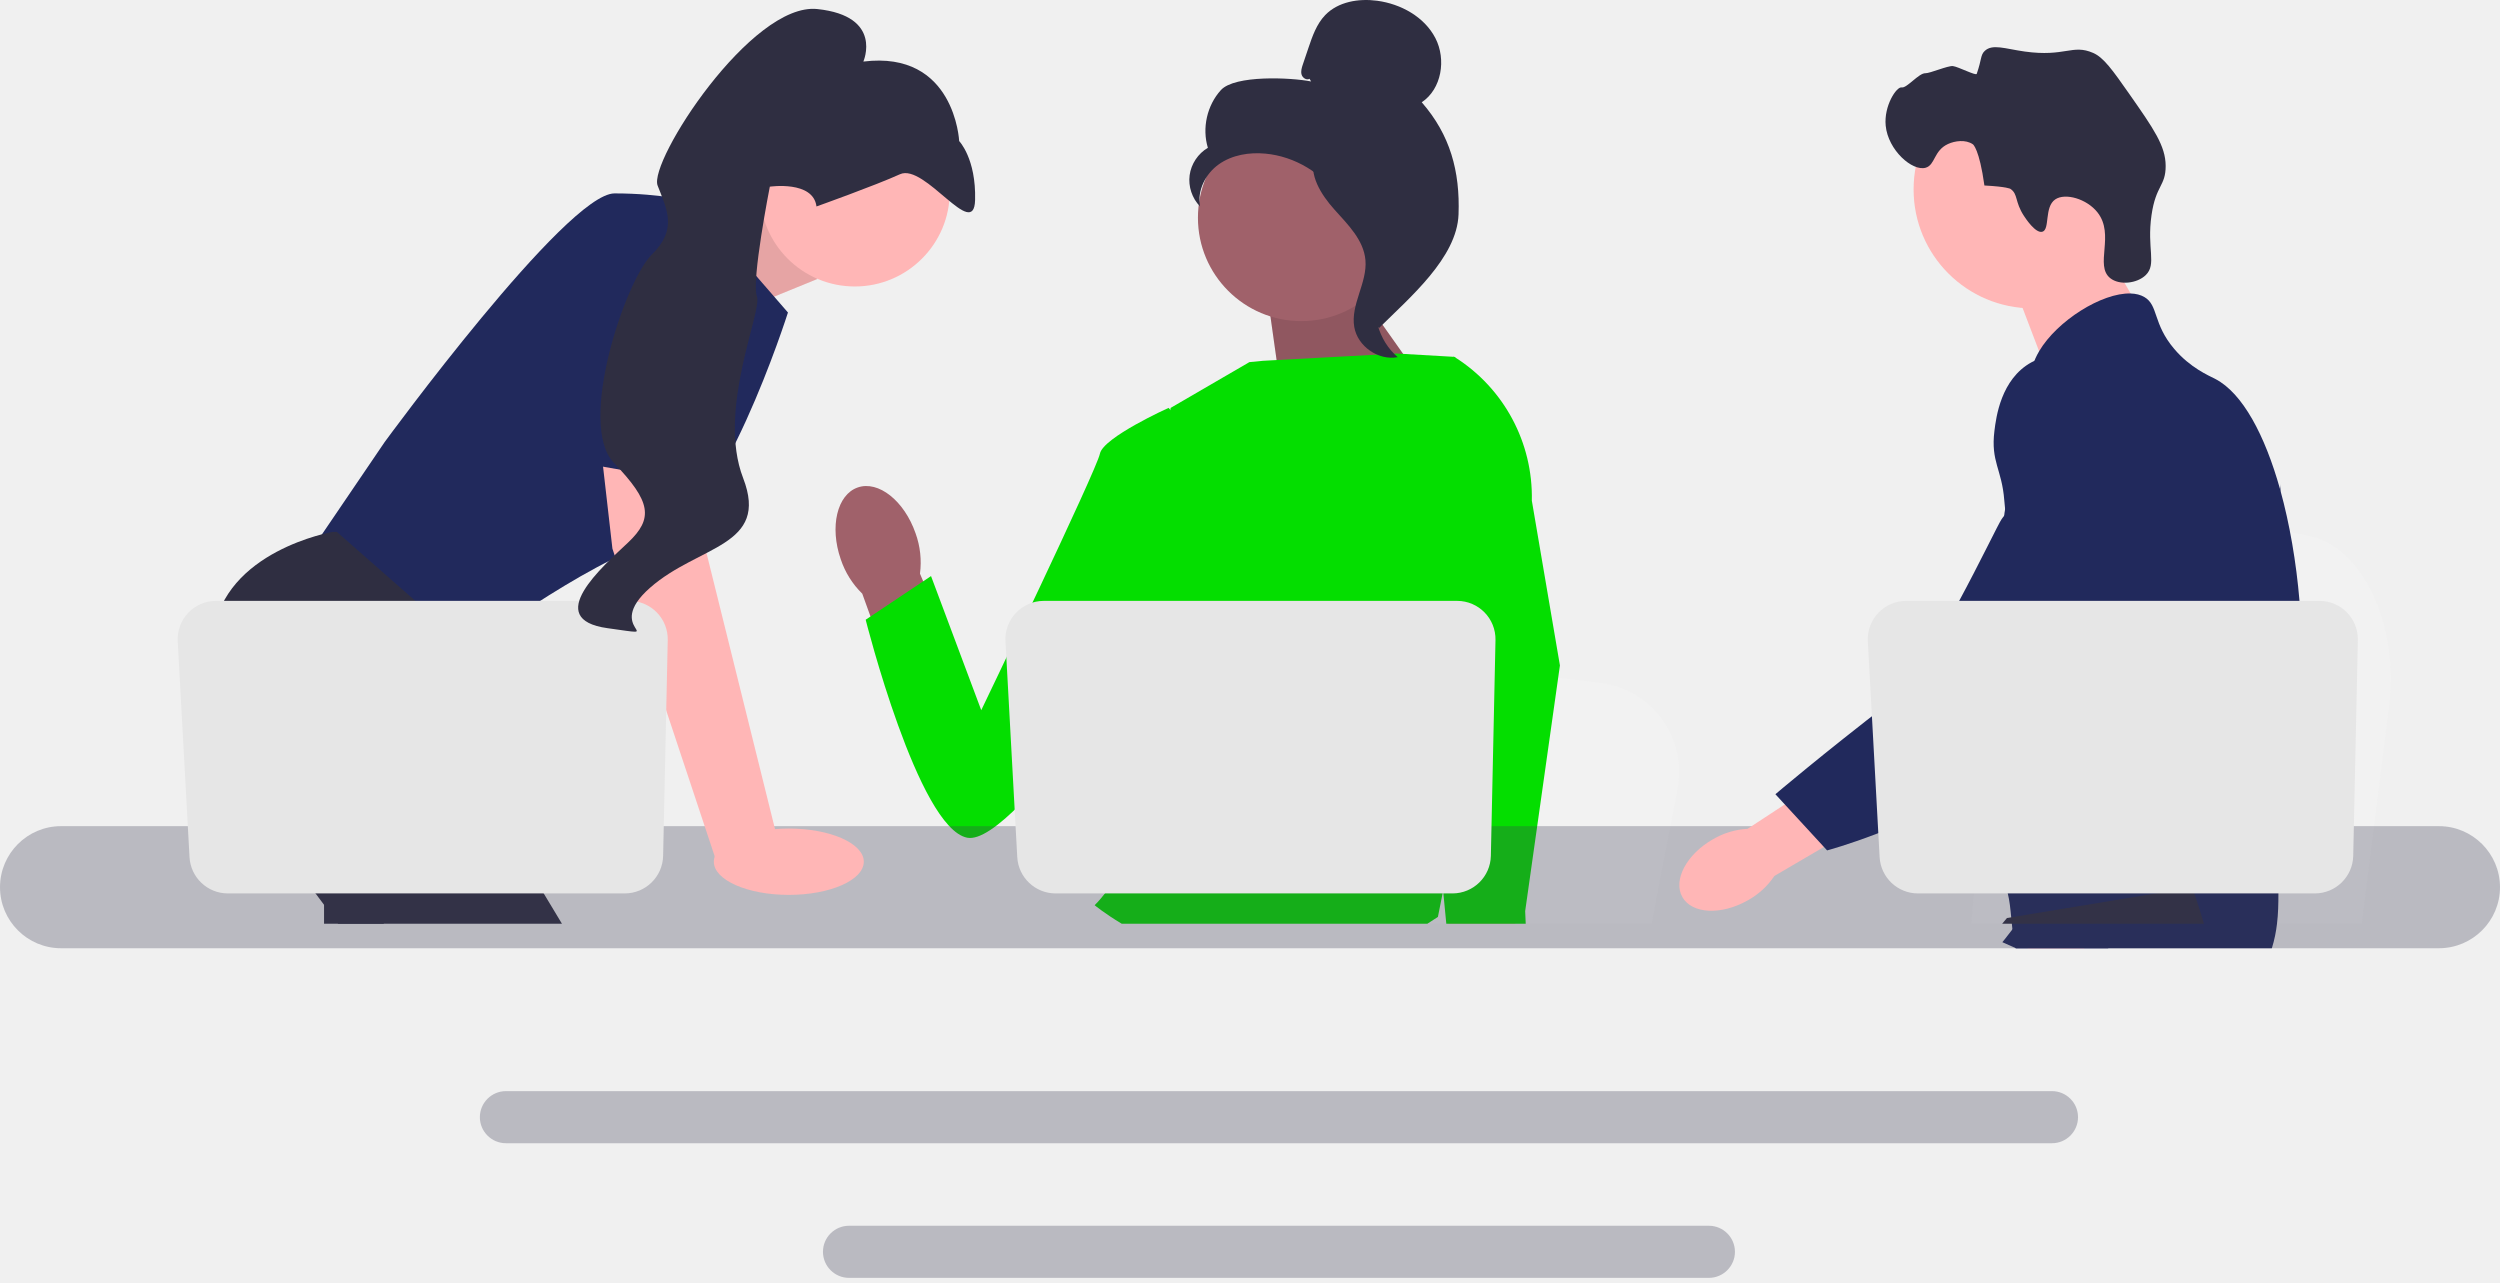
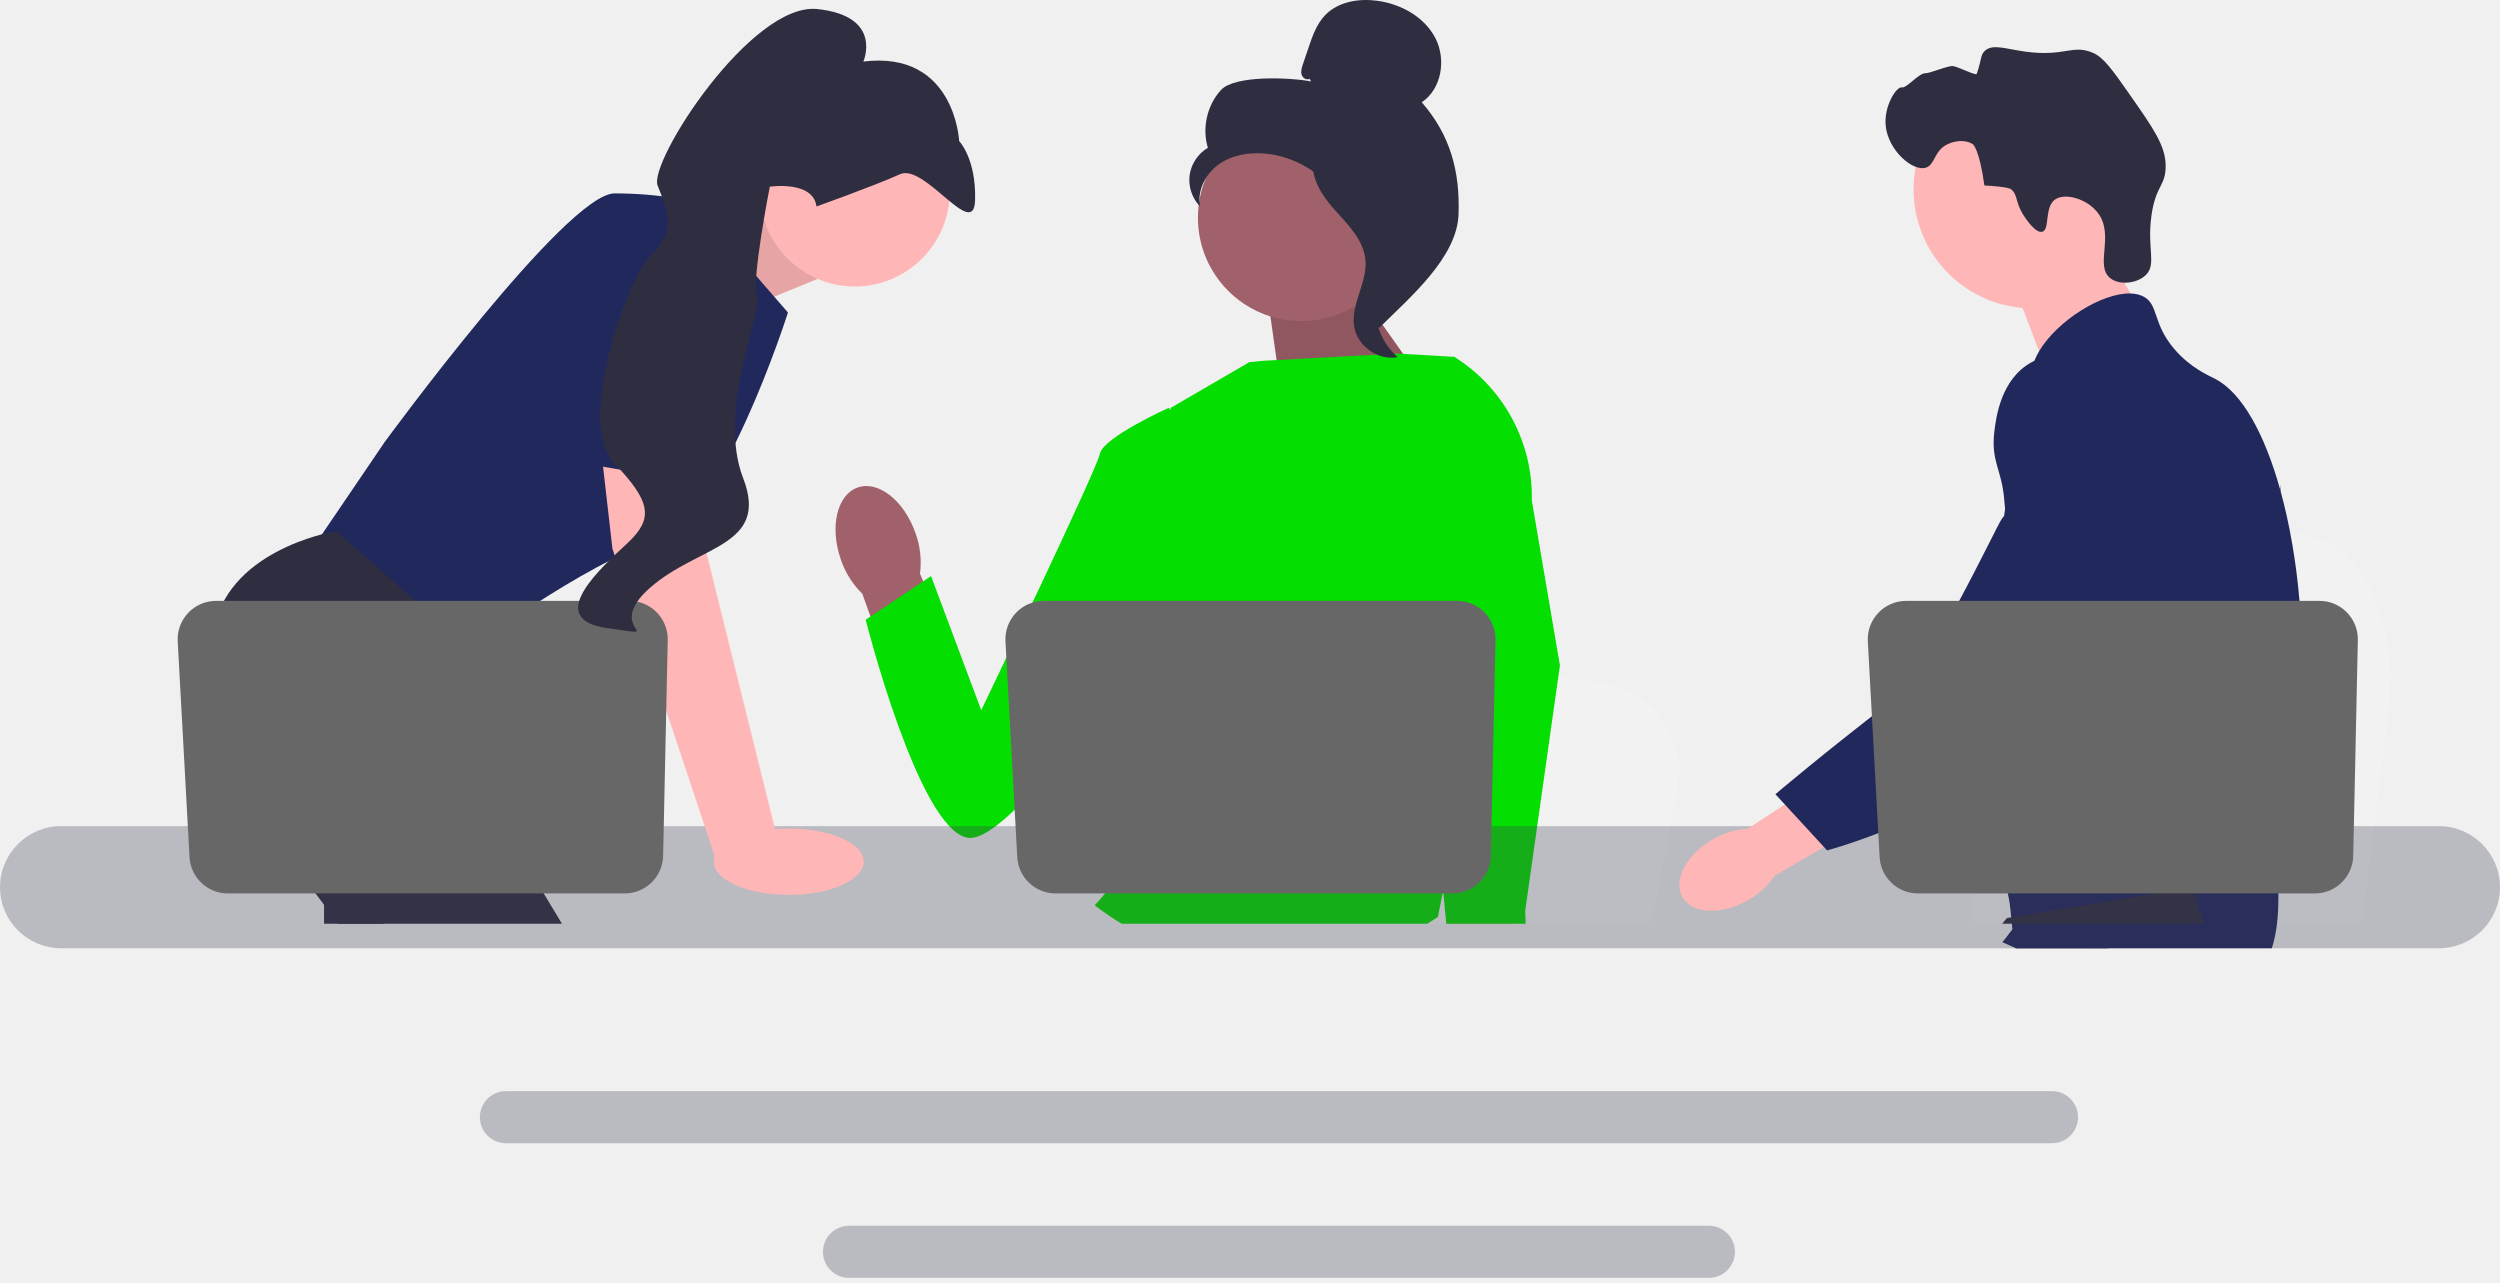
<svg xmlns="http://www.w3.org/2000/svg" width="310" height="159" viewBox="0 0 310 159" fill="none">
  <g clip-path="url(#clip0_132_99)">
    <path d="M296.24 87.603L295.269 95.336L292.859 114.542H244.441C244.82 110.237 245.336 104.041 245.889 97.352C245.943 96.684 246 96.012 246.055 95.336C247.439 78.522 248.954 59.495 248.954 59.495L255.32 60.681L267.669 62.977L272.702 63.913L286.178 66.422C292.897 67.67 297.519 77.399 296.24 87.603V87.603Z" fill="#F2F2F2" />
    <path d="M259.617 28.381L265.571 38.8L254.127 46.91L249.245 34.103L259.617 28.381Z" fill="#FFB6B6" />
    <path d="M252.037 38.238C260.183 38.238 266.787 31.634 266.787 23.488C266.787 15.341 260.183 8.737 252.037 8.737C243.89 8.737 237.286 15.341 237.286 23.488C237.286 31.634 243.89 38.238 252.037 38.238Z" fill="#FFB6B6" />
    <path d="M250.978 26.785C249.806 25.003 250.266 24.07 249.286 23.415C249.286 23.415 248.891 23.152 246.067 23.001C245.435 18.451 244.646 17.899 244.646 17.899C243.736 17.263 242.386 17.47 241.546 17.859C239.77 18.681 239.976 20.459 238.78 20.799C237.128 21.268 234.122 18.62 233.826 15.588C233.585 13.115 235.178 10.713 235.81 10.84C236.436 10.966 237.937 9.051 238.747 9.081C239.3 9.101 241.56 8.118 242.168 8.195C242.832 8.279 245.021 9.422 245.113 9.161C245.747 7.347 245.56 6.843 246.098 6.324C247.051 5.405 248.611 6.045 251.057 6.389C256.091 7.096 256.969 5.437 259.549 6.562C260.852 7.13 261.942 8.662 264.07 11.704C267.045 15.958 268.532 18.085 268.542 20.566C268.552 23.096 267.327 22.936 266.788 26.681C266.189 30.851 267.462 32.757 266.072 34.112C264.997 35.158 262.813 35.407 261.665 34.488C259.7 32.915 262.271 29.119 260.097 26.346C258.762 24.644 256.078 23.886 254.848 24.728C253.458 25.679 254.224 28.472 253.246 28.737C252.409 28.963 251.182 27.096 250.978 26.785L250.978 26.785Z" fill="#2F2E41" />
    <path d="M285.338 84.88C284.926 91.914 283.292 94.135 282.72 102.443C282.595 104.267 282.52 106.384 282.52 108.909C282.52 109.553 282.523 110.175 282.523 110.783C282.523 112.078 282.498 113.301 282.348 114.542C282.233 115.533 282.037 116.53 281.711 117.582H249.943C249.939 117.575 249.939 117.567 249.935 117.56C249.75 116.752 249.632 115.98 249.542 115.239C249.514 115.003 249.488 114.771 249.467 114.542C249.438 114.274 249.413 114.009 249.389 113.748C249.292 112.707 249.195 111.724 248.966 110.783C248.659 109.485 248.101 108.262 246.956 107.082C246.488 106.599 246.02 106.223 245.562 105.894C245.472 105.833 245.386 105.773 245.297 105.712C244.031 104.843 242.833 104.217 241.796 102.443C241.778 102.418 241.764 102.389 241.749 102.365C241.571 102.053 241.106 101.238 240.769 100.151C240.415 99.021 240.201 97.601 240.587 96.149C241.506 92.708 244.911 92.365 247.693 88.889C247.994 88.513 248.29 88.099 248.573 87.637C249.832 85.591 250.172 83.789 250.572 81.647C250.636 81.3 250.694 80.957 250.74 80.624C250.776 80.374 250.808 80.127 250.833 79.884C251.055 77.841 250.948 76.082 250.687 74.508C249.836 69.355 247.325 66.165 249.099 61.541C249.657 60.089 250.447 58.998 251.244 58.065C252.932 56.087 254.667 54.803 254.367 52.249C254.063 49.674 252.11 49.32 251.892 47.071C251.781 45.934 252.153 44.736 252.85 43.559V43.555C255.082 39.768 260.654 36.281 264.194 36.392C264.849 36.41 265.428 36.556 265.911 36.839C267.66 37.869 266.93 40.118 269.609 43.273C271.601 45.615 273.854 46.552 274.709 46.996C278.096 48.763 280.849 53.973 282.72 60.636C282.734 60.686 282.748 60.736 282.763 60.79C283.918 64.963 284.733 69.702 285.138 74.508C285.309 76.543 285.409 78.589 285.431 80.613C285.449 82.23 285.413 83.632 285.338 84.88Z" fill="#21295C" />
    <path d="M261.548 108.981L260.901 110.783L260.493 111.913L259.549 114.542L258.454 117.582H251.42L252.6 114.542L253.147 113.126L254.056 110.783L255.579 106.849L261.548 108.981Z" fill="#FFB6B6" />
    <path d="M282.831 60.021C282.813 60.253 282.788 60.511 282.763 60.79C282.484 63.629 281.826 68.711 280.864 74.508C280.356 77.566 279.762 80.824 279.093 84.061C277.656 91.045 275.868 97.923 273.847 102.443C273.486 103.259 273.114 103.995 272.735 104.646C272.445 105.143 272.141 105.633 271.823 106.116C270.793 107.7 269.637 109.202 268.439 110.604C268.393 110.665 268.339 110.722 268.286 110.783C268.093 111.012 267.892 111.237 267.692 111.463C266.712 112.568 265.711 113.598 264.742 114.542C263.561 115.693 262.424 116.713 261.405 117.582H249.982L249.935 117.56L248.29 116.831C248.29 116.831 248.759 116.28 249.542 115.239C249.703 115.028 249.875 114.796 250.061 114.542C250.29 114.231 250.536 113.887 250.801 113.515C251.352 112.736 251.978 111.82 252.65 110.783C253.952 108.777 255.436 106.309 256.934 103.452C257.106 103.119 257.281 102.783 257.457 102.443C257.46 102.432 257.467 102.422 257.471 102.411C257.768 101.832 258.061 101.234 258.354 100.626C260.84 95.455 261.552 91.163 261.755 89.772C262.042 87.805 262.438 85.055 262.331 82.029C262.259 80.034 261.97 77.924 261.28 75.828V75.825C261.137 75.385 260.976 74.945 260.793 74.508C260.468 73.725 260.082 72.953 259.624 72.191C257.603 68.836 255.962 68.697 254.656 65.042C254.27 63.958 253.394 61.512 253.662 58.93V58.926C253.694 58.608 253.748 58.286 253.819 57.964V57.961C253.837 57.871 253.862 57.778 253.888 57.689C254.091 56.899 254.428 56.115 254.939 55.371C255.937 53.927 257.299 53.068 258.519 52.557L258.522 52.553C259.931 51.967 261.147 51.842 261.384 51.82C266.608 51.355 270.66 55.747 272.874 58.147C273.729 59.073 274.512 59.849 275.228 60.482C280.796 65.453 282.323 62.277 282.72 60.636C282.78 60.382 282.813 60.164 282.831 60.021V60.021Z" fill="#21295C" />
    <path d="M282.849 59.835C282.849 59.853 282.845 59.913 282.831 60.014C282.838 59.96 282.842 59.906 282.845 59.856C282.845 59.845 282.845 59.838 282.849 59.835Z" fill="#21295C" />
    <path d="M254.445 135.299H62.736C60.955 135.299 59.503 136.747 59.503 138.528C59.503 140.313 60.955 141.761 62.736 141.761H254.445C256.226 141.761 257.675 140.313 257.675 138.528C257.675 136.747 256.226 135.299 254.445 135.299Z" fill="#3F3D56" fill-opacity="0.3" />
    <path d="M211.901 151.993H105.277C103.496 151.993 102.047 153.442 102.047 155.223C102.047 157.004 103.496 158.456 105.277 158.456H211.901C213.682 158.456 215.134 157.004 215.134 155.223C215.134 153.442 213.682 151.993 211.901 151.993Z" fill="#3F3D56" fill-opacity="0.3" />
    <path d="M84.069 29.067L96.151 23.982L101.333 34.605L88.636 39.788L84.069 29.067Z" fill="#FFB6B6" />
    <path opacity="0.1" d="M84.069 29.067L96.151 23.982L101.333 34.605L88.636 39.788L84.069 29.067Z" fill="black" />
    <path d="M85.786 25.018L97.706 38.751C97.706 38.751 89.414 64.922 81.122 67.254C72.831 69.586 57.543 80.987 57.543 80.987L38.368 68.549L47.697 54.816C47.697 54.816 70.239 23.982 76.199 23.982C82.159 23.982 85.786 25.018 85.786 25.018V25.018Z" fill="#21295C" />
    <path d="M69.682 114.542H41.937L40.182 112.197L33.02 102.623L31.372 100.42C31.372 100.42 25.154 89.019 26.449 78.655C27.745 68.29 41.219 65.958 41.219 65.958H41.773L58.268 80.453L57.284 93.942L62.508 102.623L69.682 114.542Z" fill="#2F2E41" />
    <path d="M47.619 114.542H40.182V103.53L47.619 114.542Z" fill="#2F2E41" />
    <path d="M208.015 97.824L207.09 102.623L204.794 114.542H158.675C159.035 111.871 159.527 108.025 160.053 103.874C160.105 103.46 160.16 103.043 160.211 102.623C161.53 92.188 162.974 80.38 162.974 80.38L169.037 81.116L180.801 82.541L185.594 83.122L198.431 84.679C204.831 85.454 209.233 91.491 208.015 97.824H208.015Z" fill="#F2F2F2" />
    <path d="M273.283 114.542H248.269C248.649 114.094 248.864 113.835 248.864 113.835L256.363 112.596L271.814 110.046C271.814 110.046 272.519 111.868 273.283 114.542V114.542Z" fill="#2F2E41" />
    <path d="M167.177 34.249L178.056 49.634L159.08 50.2L157.043 35.743L167.177 34.249Z" fill="#A0616A" />
    <path opacity="0.1" d="M167.177 34.249L178.056 49.634L159.08 50.2L157.043 35.743L167.177 34.249Z" fill="black" />
    <path d="M113.529 66.125C112.133 62.099 108.924 59.555 106.362 60.444C103.799 61.332 102.854 65.316 104.251 69.344C104.787 70.961 105.702 72.426 106.921 73.616L113.05 90.602L120.96 87.556L114.078 71.134C114.297 69.445 114.109 67.727 113.529 66.125Z" fill="#A0616A" />
    <path d="M187.166 58.286L187.151 73.965L185.693 79.756L182.692 91.667L180.508 102.623L178.881 110.785L178.3 113.7C177.862 113.993 177.427 114.272 176.992 114.542H139.091C136.938 113.249 135.733 112.244 135.733 112.244C135.733 112.244 136.329 111.684 137.01 110.785C138.161 109.266 139.552 106.779 138.7 104.403C138.521 103.905 138.474 103.299 138.529 102.623C138.876 98.161 143.556 90.615 143.556 90.615L142.587 79.416L142.162 74.509L145.158 50.58L154.924 44.903L156.61 44.739L173.253 43.84L180.131 44.237L180.445 44.322L187.166 58.286V58.286Z" fill="#04DE00" />
    <path d="M187.905 114.542H179.614L179.248 110.785L179.241 110.71L181.588 110.549L187.696 110.132L187.802 112.381L187.885 114.107L187.905 114.542Z" fill="#FFB6B6" />
    <path d="M189.947 62.077L193.43 82.513L190.587 102.623L190.144 105.753L189.362 111.28L189.121 112.98L189.129 113.163L189.188 114.542H179.342L178.979 110.785L178.948 110.448L178.207 102.752L178.194 102.623L176.621 86.304L179.705 74.509L179.933 73.641V73.638L181.274 53.443L180.235 44.265L180.225 44.18C180.245 44.193 180.264 44.206 180.284 44.219C180.339 44.252 180.393 44.286 180.445 44.322C186.498 48.162 190.105 54.899 189.947 62.077Z" fill="#04DE00" />
    <path d="M148.685 54.496L144.899 50.579C144.899 50.579 136.793 54.233 136.389 56.261C135.985 58.288 121.674 88.064 121.674 88.064L115.448 71.434L107.343 76.845C107.343 76.845 113.846 102.663 119.928 103.875C126.01 105.087 146.393 73.317 146.393 73.317L148.685 54.496H148.685Z" fill="#04DE00" />
    <path d="M302.429 102.443H7.568C3.394 102.443 0 105.841 0 110.014C0 114.188 3.394 117.582 7.568 117.582H302.429C306.602 117.582 310 114.188 310 110.014C310 105.84 306.602 102.443 302.429 102.443Z" fill="#3F3D56" fill-opacity="0.3" />
-     <path d="M185.441 79.373L184.867 106.125C184.812 108.714 182.697 110.785 180.106 110.785H130.895C128.366 110.785 126.278 108.808 126.14 106.283L124.678 79.531C124.529 76.803 126.701 74.509 129.433 74.509H180.68C183.35 74.509 185.498 76.704 185.441 79.373Z" fill="#E6E6E6" />
+     <path d="M185.441 79.373L184.867 106.125C184.812 108.714 182.697 110.785 180.106 110.785H130.895C128.366 110.785 126.278 108.808 126.14 106.283L124.678 79.531C124.529 76.803 126.701 74.509 129.433 74.509H180.68C183.35 74.509 185.498 76.704 185.441 79.373Z" fill="#676767" />
    <path d="M105.997 35.524C112.5 35.524 117.771 30.253 117.771 23.75C117.771 17.248 112.5 11.976 105.997 11.976C99.495 11.976 94.223 17.248 94.223 23.75C94.223 30.253 99.495 35.524 105.997 35.524Z" fill="#FFB6B6" />
    <path d="M86.304 54.557L87.6 68.549L96.41 104.048L88.799 106.716L75.94 68.031L74.164 52.484L86.304 54.557Z" fill="#FFB6B6" />
-     <path d="M82.8 79.373L82.227 106.125C82.171 108.714 80.056 110.785 77.466 110.785H28.255C25.726 110.785 23.638 108.808 23.5 106.283L22.037 79.531C21.888 76.803 24.06 74.509 26.792 74.509H78.039C80.709 74.509 82.857 76.704 82.8 79.373Z" fill="#E6E6E6" />
+     <path d="M82.8 79.373L82.227 106.125C82.171 108.714 80.056 110.785 77.466 110.785H28.255C25.726 110.785 23.638 108.808 23.5 106.283L22.037 79.531C21.888 76.803 24.06 74.509 26.792 74.509H78.039C80.709 74.509 82.857 76.704 82.8 79.373Z" fill="#676767" />
    <path d="M97.813 110.966C102.948 110.966 107.111 109.124 107.111 106.853C107.111 104.581 102.948 102.74 97.813 102.74C92.677 102.74 88.514 104.581 88.514 106.853C88.514 109.124 92.677 110.966 97.813 110.966Z" fill="#FFB6B6" />
    <path d="M68.037 56.696L73.349 28.387C73.349 28.387 88.118 26.314 88.636 31.237C89.155 36.16 88.266 60.22 88.266 60.22L68.037 56.696V56.696Z" fill="#21295C" />
    <path d="M101.244 25.602C101.244 25.602 108.528 23.002 111.6 21.604C114.672 20.205 120.776 29.96 120.911 24.808C121.047 19.656 118.938 17.495 118.938 17.495C118.938 17.495 118.412 6.225 107.056 7.634C107.056 7.634 109.554 1.995 101.355 1.123C93.157 0.251 80.402 20.049 81.544 23.008C82.687 25.967 84.056 28.413 80.815 31.576C77.574 34.74 71.506 52.594 76.123 57.399C80.74 62.203 81.043 64.288 77.88 67.277C74.716 70.266 67.239 76.765 75.323 77.893C83.409 79.022 74.584 78.179 80.611 72.877C86.639 67.575 95.434 67.792 92.15 59.285C88.866 50.779 94.572 38.589 93.858 36.74C93.144 34.891 95.457 23.148 95.457 23.148C95.457 23.148 100.842 22.357 101.244 25.602V25.602Z" fill="#2F2E41" />
    <path d="M161.361 39.818C168.439 39.818 174.178 34.079 174.178 27.001C174.178 19.922 168.439 14.184 161.361 14.184C154.282 14.184 148.544 19.922 148.544 27.001C148.544 34.079 154.282 39.818 161.361 39.818Z" fill="#A0616A" />
    <path d="M162.384 9.77C162.013 9.986 161.516 9.659 161.397 9.246C161.278 8.833 161.417 8.395 161.554 7.988L162.246 5.94C162.736 4.487 163.257 2.984 164.319 1.878C165.922 0.21 168.47 -0.215 170.764 0.093C173.709 0.488 176.615 2.083 177.985 4.72C179.354 7.357 178.771 11.037 176.296 12.683C179.823 16.725 181.053 21.231 180.859 26.592C180.665 31.953 174.822 36.887 171.012 40.664C170.161 40.148 169.388 37.731 169.856 36.853C170.323 35.975 169.653 34.958 170.233 34.149C170.812 33.34 171.297 34.628 170.711 33.824C170.341 33.316 171.784 32.149 171.235 31.845C168.577 30.376 167.693 27.063 166.024 24.526C164.01 21.466 160.564 19.394 156.917 19.05C154.909 18.861 152.787 19.204 151.14 20.37C149.493 21.536 148.427 23.62 148.809 25.602C147.82 24.598 147.328 23.126 147.514 21.729C147.699 20.332 148.559 19.04 149.776 18.329C149.036 15.883 149.67 13.068 151.387 11.175C153.104 9.281 160.071 9.604 162.578 10.102L162.384 9.77Z" fill="#2F2E41" />
    <path d="M162.773 19.124C166.094 19.483 168.491 22.359 170.516 25.015C171.683 26.547 172.905 28.237 172.876 30.162C172.846 32.108 171.545 33.777 170.923 35.621C169.907 38.636 170.897 42.222 173.317 44.288C170.926 44.742 168.342 42.949 167.929 40.551C167.448 37.759 169.565 35.065 169.314 32.243C169.093 29.757 167.134 27.844 165.469 25.985C163.803 24.127 162.239 21.66 163.005 19.285L162.773 19.124Z" fill="#2F2E41" />
    <path d="M212.415 104.063C209.126 105.934 207.425 109.147 208.616 111.24C209.807 113.333 213.438 113.513 216.728 111.641C218.053 110.911 219.183 109.875 220.025 108.619L233.861 100.517L229.92 94.105L216.699 102.773C215.189 102.855 213.72 103.297 212.415 104.063Z" fill="#FFB6B6" />
    <path d="M259.261 44.647C258.847 44.483 255.219 43.109 251.907 44.923C248.103 47.007 247.515 51.764 247.309 53.432C246.833 57.286 248.235 58.15 248.532 62.051C249.086 69.35 250.546 61.023 248.213 64.355C247.406 65.508 239.159 83.381 234.611 86.881C225.766 93.69 220.149 98.484 220.149 98.484L226.561 105.45C226.561 105.45 236.694 102.75 245.65 96.935C254.837 90.969 259.431 87.987 262.984 82.152C263.291 81.65 270.613 69.214 266.681 55.464C265.784 52.327 264.14 46.581 259.261 44.647Z" fill="#21295C" />
-     <path d="M292.373 79.373L291.8 106.125C291.744 108.714 289.629 110.785 287.039 110.785H237.828C235.299 110.785 233.211 108.808 233.073 106.283L231.61 79.531C231.461 76.803 233.633 74.509 236.365 74.509H287.612C290.282 74.509 292.43 76.704 292.373 79.373Z" fill="#E6E6E6" />
+     <path d="M292.373 79.373L291.8 106.125C291.744 108.714 289.629 110.785 287.039 110.785H237.828C235.299 110.785 233.211 108.808 233.073 106.283L231.61 79.531C231.461 76.803 233.633 74.509 236.365 74.509H287.612C290.282 74.509 292.43 76.704 292.373 79.373Z" fill="#676767" />
  </g>
  <defs>
    <clipPath id="clip0_132_99">
      <rect width="310" height="158.456" fill="white" />
    </clipPath>
  </defs>
</svg>
